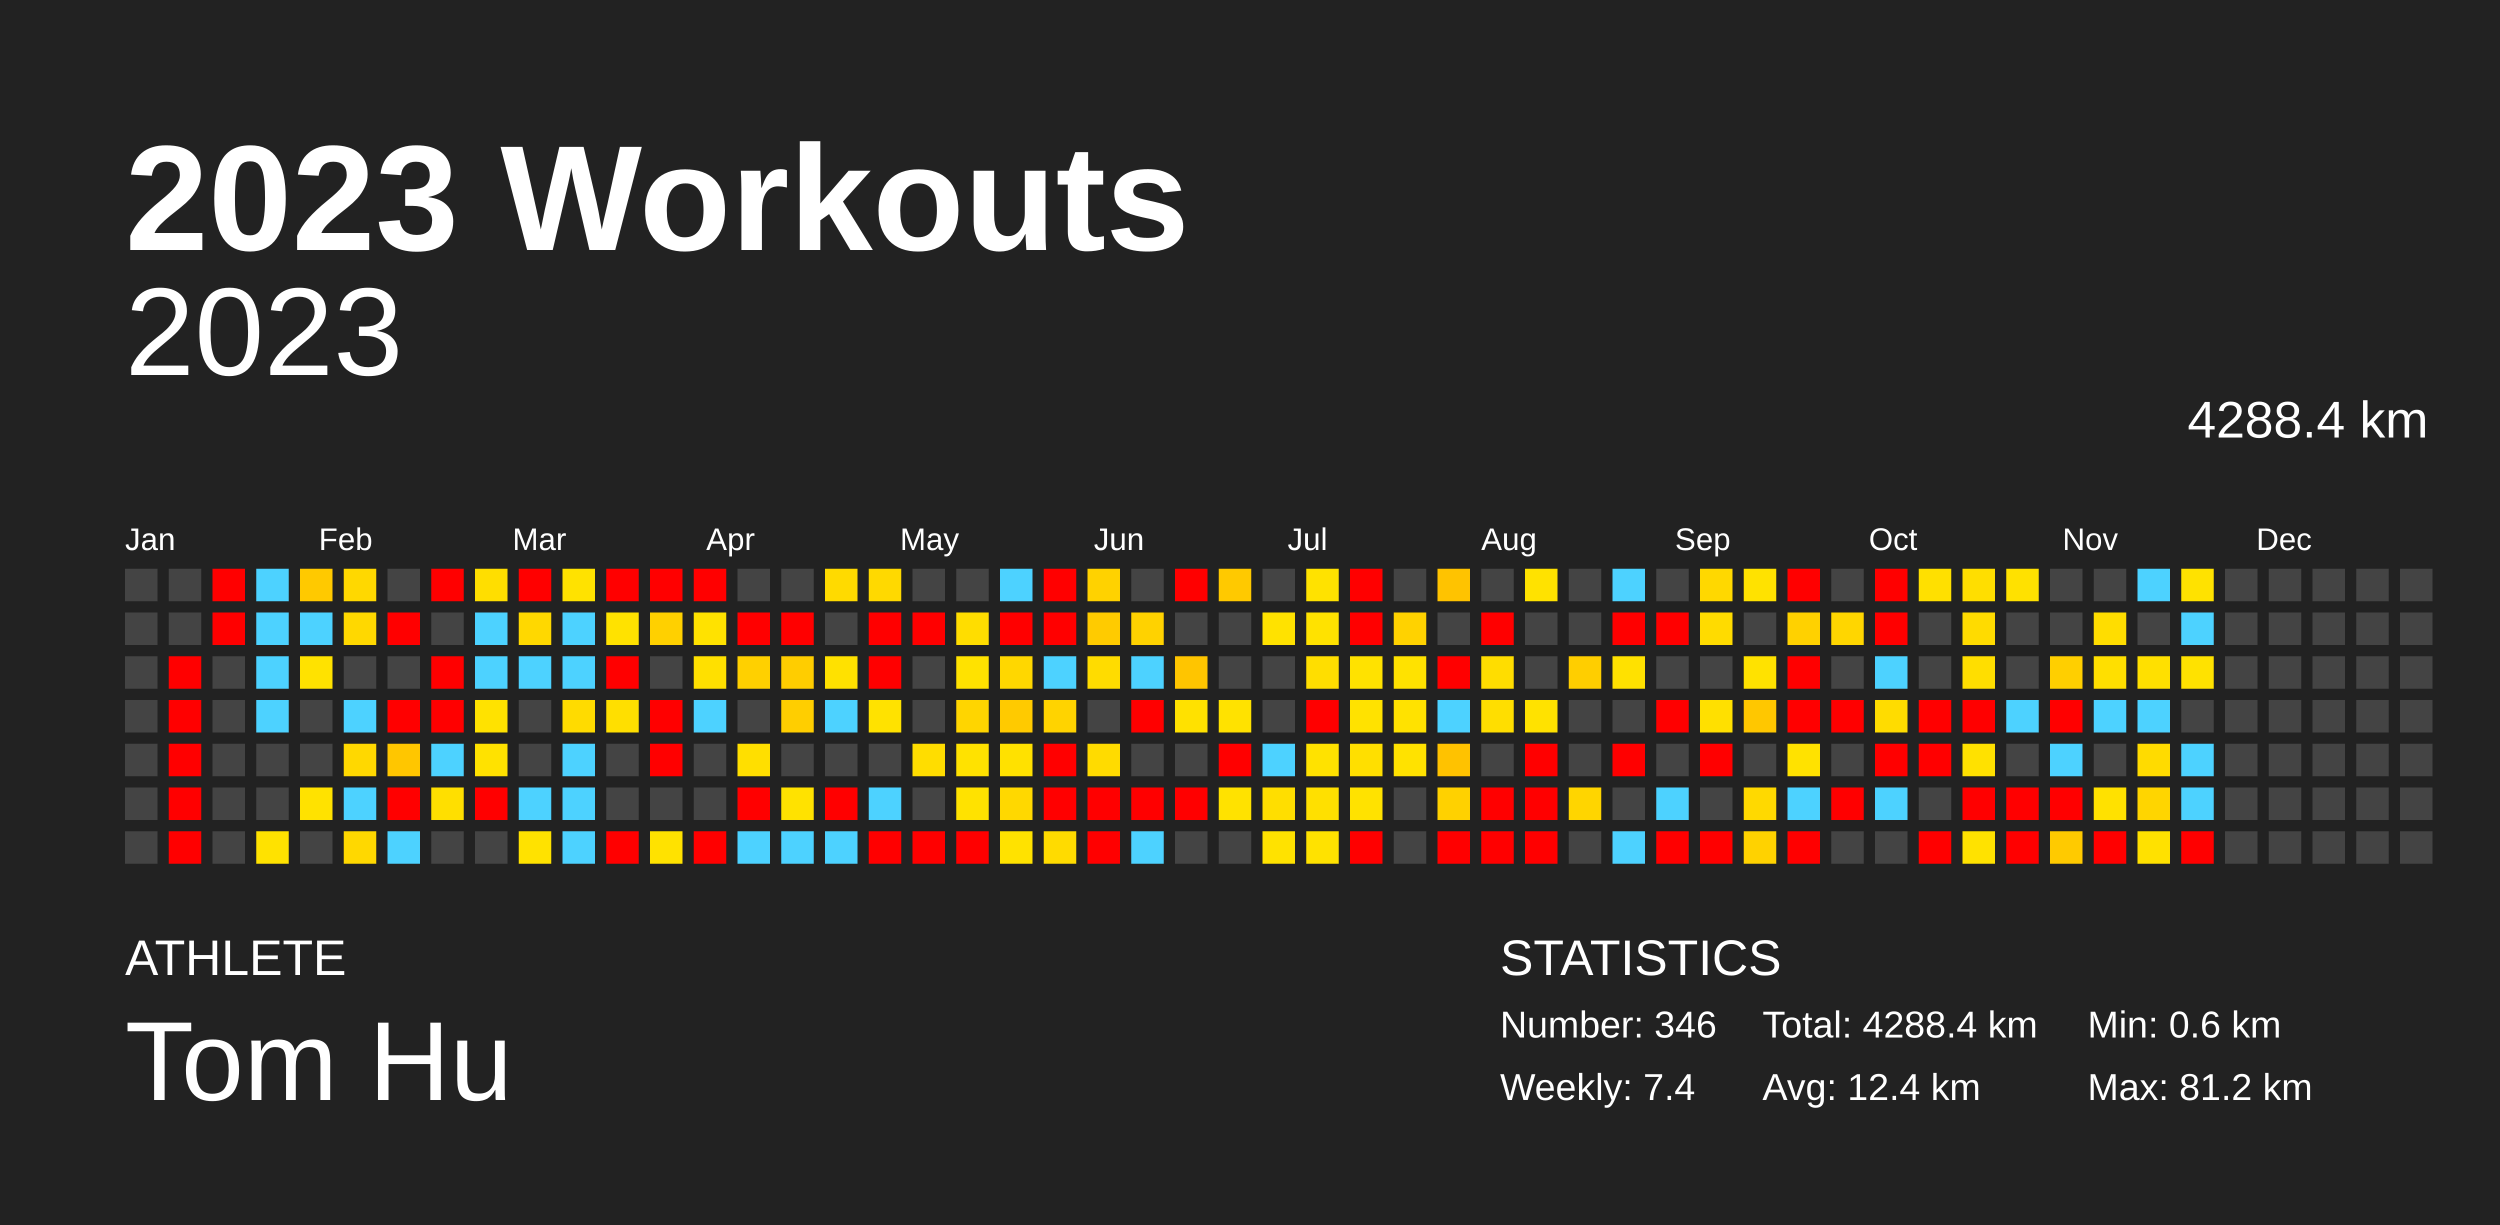
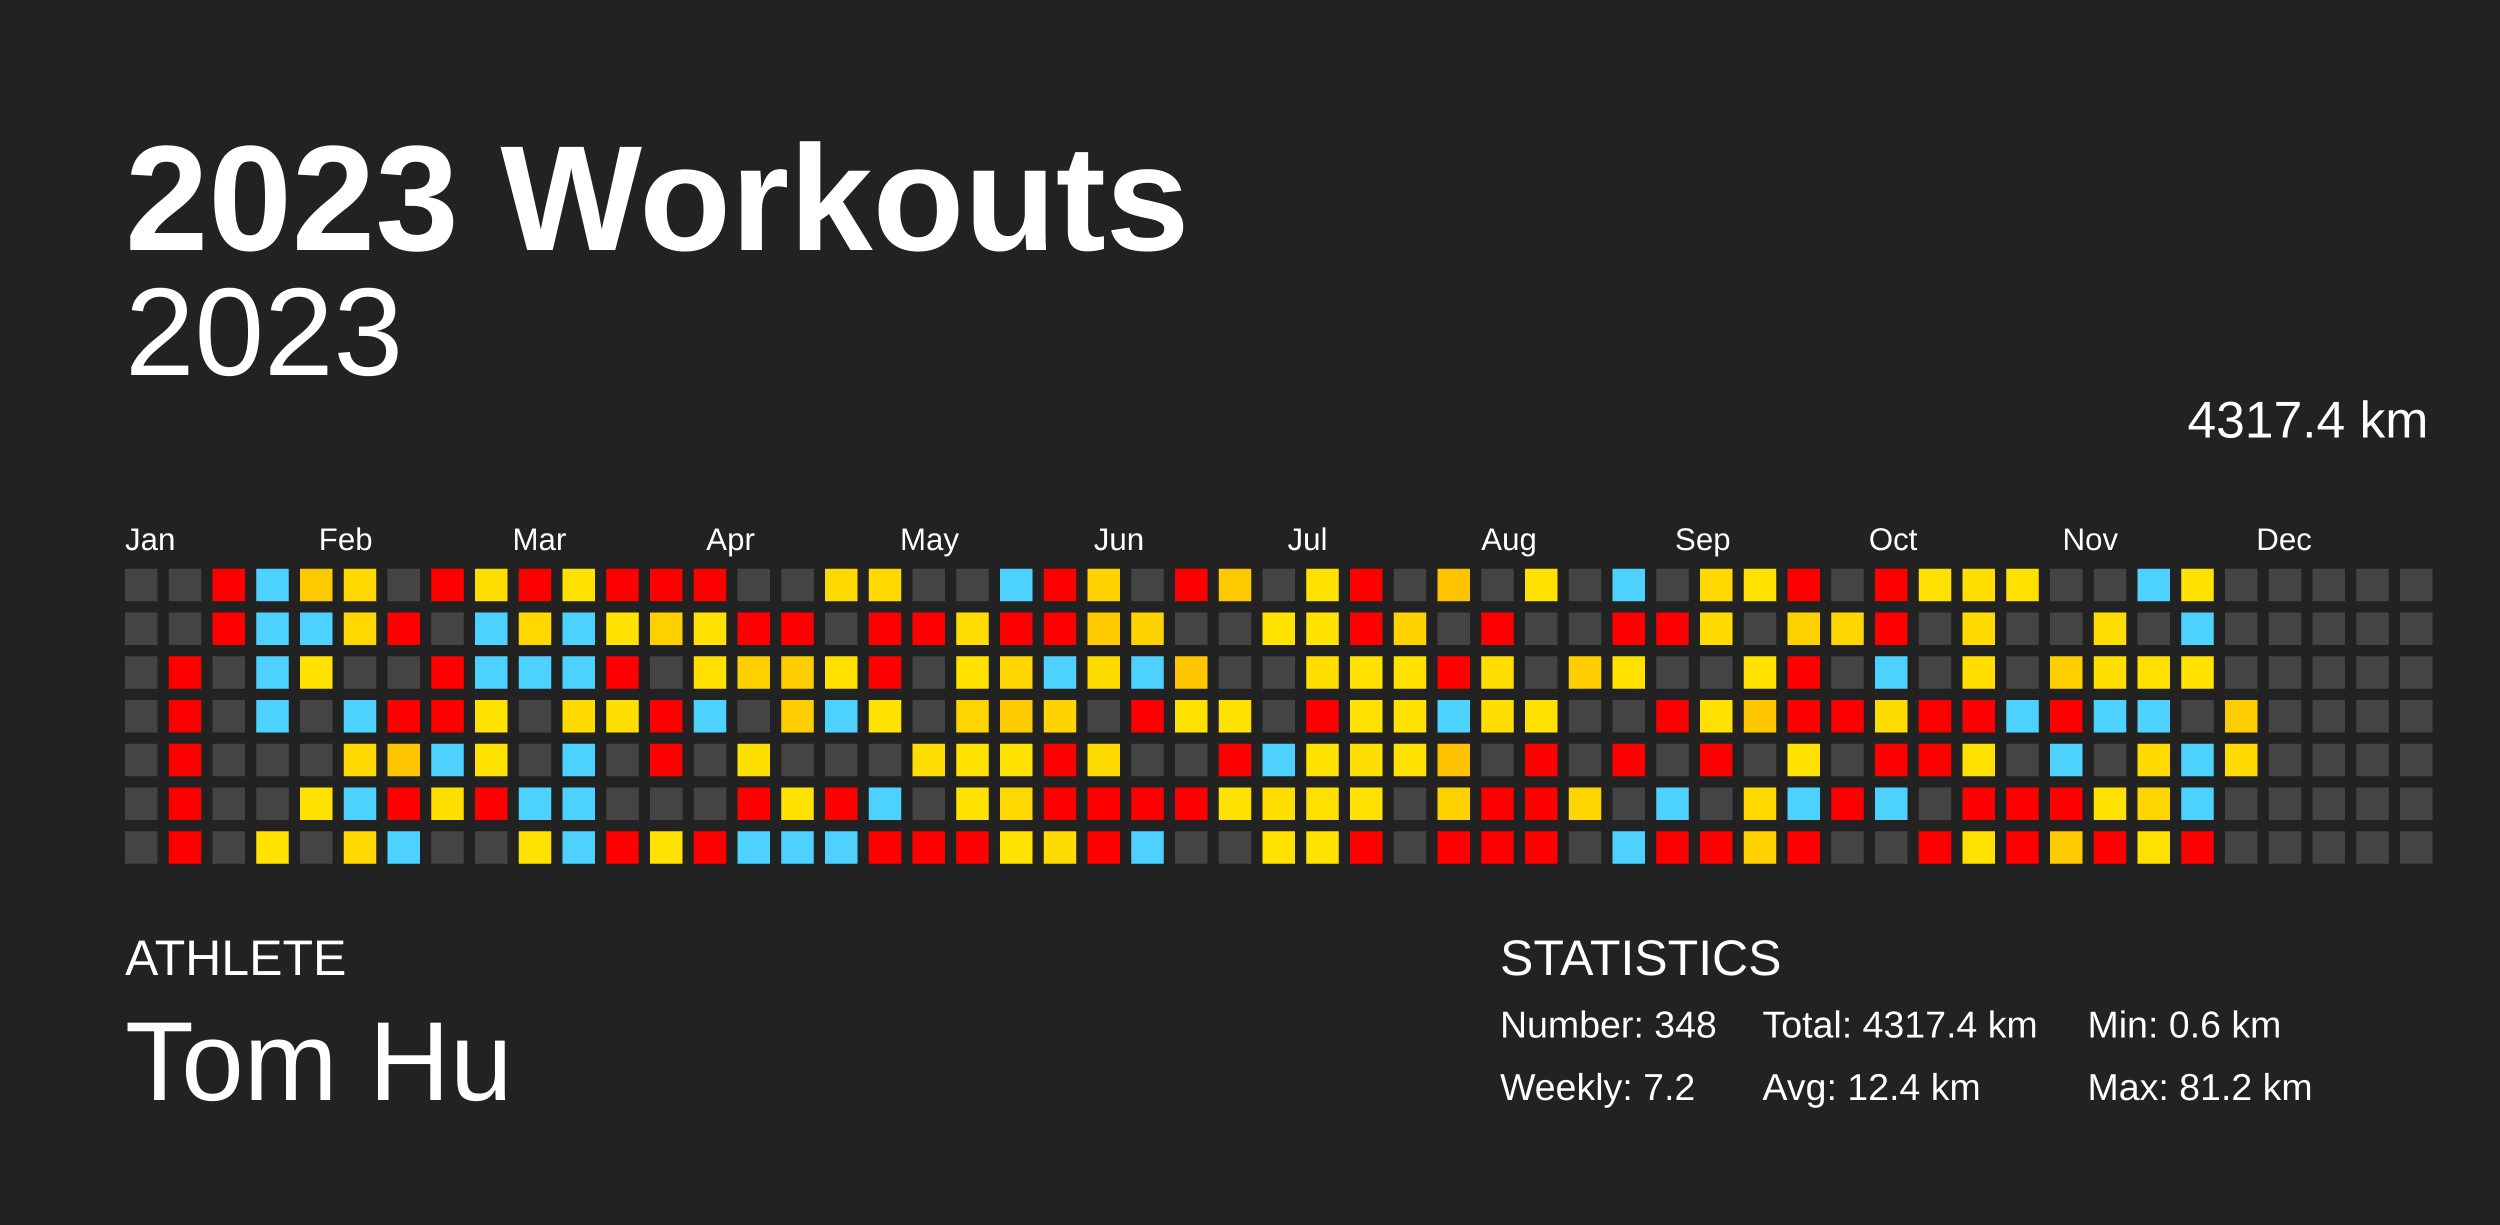
<svg xmlns="http://www.w3.org/2000/svg" baseProfile="full" height="98mm" version="1.1" viewBox="0,0,200,98" width="200mm">
  <defs />
  <rect fill="#222222" height="98" width="200" x="0" y="0" />
  <text fill="#FFFFFF" style="font-size:12px; font-family:Arial; font-weight:bold;" x="10" y="20">2023 Workouts</text>
  <text fill="#FFFFFF" style="font-size:4px; font-family:Arial" x="10" y="78">ATHLETE</text>
  <text fill="#FFFFFF" style="font-size:9px; font-family:Arial" x="10" y="88">Tom Hu</text>
  <text fill="#FFFFFF" style="font-size:4px; font-family:Arial" x="120" y="78">STATISTICS</text>
-   <text fill="#FFFFFF" style="font-size:3px; font-family:Arial" x="120" y="83">Number: 346</text>
-   <text fill="#FFFFFF" style="font-size:3px; font-family:Arial" x="120" y="88">Weekly: 7.4</text>
-   <text fill="#FFFFFF" style="font-size:3px; font-family:Arial" x="141" y="83">Total: 4288.4 km</text>
+   <text fill="#FFFFFF" style="font-size:3px; font-family:Arial" x="120" y="83">Number: 348</text>
+   <text fill="#FFFFFF" style="font-size:3px; font-family:Arial" x="120" y="88">Weekly: 7.2</text>
+   <text fill="#FFFFFF" style="font-size:3px; font-family:Arial" x="141" y="83">Total: 4317.4 km</text>
  <text fill="#FFFFFF" style="font-size:3px; font-family:Arial" x="141" y="88">Avg: 12.4 km</text>
  <text fill="#FFFFFF" style="font-size:3px; font-family:Arial" x="167" y="83">Min: 0.6 km</text>
  <text fill="#FFFFFF" style="font-size:3px; font-family:Arial" x="167" y="88">Max: 81.2 km</text>
  <text alignment-baseline="hanging" fill="#FFFFFF" style="font-size:10.0px; font-family:Arial;" x="10" y="30">2023</text>
-   <text alignment-baseline="hanging" fill="#FFFFFF" style="font-size:4.125px; font-family:Arial;" x="175" y="35">4288.4 km</text>
+   <text alignment-baseline="hanging" fill="#FFFFFF" style="font-size:4.125px; font-family:Arial;" x="175" y="35">4317.4 km</text>
  <text fill="#FFFFFF" style="font-size:2.5px; font-family:Arial" x="10.0" y="44">Jan</text>
  <text fill="#FFFFFF" style="font-size:2.5px; font-family:Arial" x="25.5" y="44">Feb</text>
  <text fill="#FFFFFF" style="font-size:2.5px; font-family:Arial" x="41.0" y="44">Mar</text>
  <text fill="#FFFFFF" style="font-size:2.5px; font-family:Arial" x="56.5" y="44">Apr</text>
  <text fill="#FFFFFF" style="font-size:2.5px; font-family:Arial" x="72.0" y="44">May</text>
  <text fill="#FFFFFF" style="font-size:2.5px; font-family:Arial" x="87.5" y="44">Jun</text>
  <text fill="#FFFFFF" style="font-size:2.5px; font-family:Arial" x="103.0" y="44">Jul</text>
  <text fill="#FFFFFF" style="font-size:2.5px; font-family:Arial" x="118.5" y="44">Aug</text>
  <text fill="#FFFFFF" style="font-size:2.5px; font-family:Arial" x="134.0" y="44">Sep</text>
  <text fill="#FFFFFF" style="font-size:2.5px; font-family:Arial" x="149.5" y="44">Oct</text>
  <text fill="#FFFFFF" style="font-size:2.5px; font-family:Arial" x="165.0" y="44">Nov</text>
  <text fill="#FFFFFF" style="font-size:2.5px; font-family:Arial" x="180.5" y="44">Dec</text>
  <rect fill="#444444" height="2.6" width="2.6" x="10.0" y="45.5" />
  <rect fill="#444444" height="2.6" width="2.6" x="10.0" y="49.0" />
  <rect fill="#444444" height="2.6" width="2.6" x="10.0" y="52.5" />
  <rect fill="#444444" height="2.6" width="2.6" x="10.0" y="56.0" />
  <rect fill="#444444" height="2.6" width="2.6" x="10.0" y="59.5" />
  <rect fill="#444444" height="2.6" width="2.6" x="10.0" y="63.0" />
  <rect fill="#444444" height="2.6" width="2.6" x="10.0" y="66.5" />
  <rect fill="#444444" height="2.6" width="2.6" x="13.5" y="45.5" />
  <rect fill="#444444" height="2.6" width="2.6" x="13.5" y="49.0" />
  <rect fill="red" height="2.6" width="2.6" x="13.5" y="52.5" />
  <rect fill="red" height="2.6" width="2.6" x="13.5" y="56.0" />
  <rect fill="red" height="2.6" width="2.6" x="13.5" y="59.5" />
  <rect fill="red" height="2.6" width="2.6" x="13.5" y="63.0" />
  <rect fill="red" height="2.6" width="2.6" x="13.5" y="66.5" />
  <rect fill="red" height="2.6" width="2.6" x="17.0" y="45.5" />
  <rect fill="red" height="2.6" width="2.6" x="17.0" y="49.0" />
  <rect fill="#444444" height="2.6" width="2.6" x="17.0" y="52.5" />
  <rect fill="#444444" height="2.6" width="2.6" x="17.0" y="56.0" />
  <rect fill="#444444" height="2.6" width="2.6" x="17.0" y="59.5" />
  <rect fill="#444444" height="2.6" width="2.6" x="17.0" y="63.0" />
  <rect fill="#444444" height="2.6" width="2.6" x="17.0" y="66.5" />
  <rect fill="#4dd2ff" height="2.6" width="2.6" x="20.5" y="45.5" />
  <rect fill="#4dd2ff" height="2.6" width="2.6" x="20.5" y="49.0" />
  <rect fill="#4dd2ff" height="2.6" width="2.6" x="20.5" y="52.5" />
  <rect fill="#4dd2ff" height="2.6" width="2.6" x="20.5" y="56.0" />
  <rect fill="#444444" height="2.6" width="2.6" x="20.5" y="59.5" />
  <rect fill="#444444" height="2.6" width="2.6" x="20.5" y="63.0" />
  <rect fill="#ffe200" height="2.6" width="2.6" x="20.5" y="66.5" />
  <rect fill="#ffc900" height="2.6" width="2.6" x="24.0" y="45.5" />
  <rect fill="#4dd2ff" height="2.6" width="2.6" x="24.0" y="49.0" />
  <rect fill="#ffe200" height="2.6" width="2.6" x="24.0" y="52.5" />
  <rect fill="#444444" height="2.6" width="2.6" x="24.0" y="56.0" />
  <rect fill="#444444" height="2.6" width="2.6" x="24.0" y="59.5" />
  <rect fill="#ffe200" height="2.6" width="2.6" x="24.0" y="63.0" />
  <rect fill="#444444" height="2.6" width="2.6" x="24.0" y="66.5" />
  <rect fill="#ffd800" height="2.6" width="2.6" x="27.5" y="45.5" />
  <rect fill="#ffd800" height="2.6" width="2.6" x="27.5" y="49.0" />
  <rect fill="#444444" height="2.6" width="2.6" x="27.5" y="52.5" />
  <rect fill="#4dd2ff" height="2.6" width="2.6" x="27.5" y="56.0" />
  <rect fill="#ffd800" height="2.6" width="2.6" x="27.5" y="59.5" />
  <rect fill="#4dd2ff" height="2.6" width="2.6" x="27.5" y="63.0" />
  <rect fill="#ffd800" height="2.6" width="2.6" x="27.5" y="66.5" />
  <rect fill="#444444" height="2.6" width="2.6" x="31.0" y="45.5" />
  <rect fill="red" height="2.6" width="2.6" x="31.0" y="49.0" />
  <rect fill="#444444" height="2.6" width="2.6" x="31.0" y="52.5" />
  <rect fill="red" height="2.6" width="2.6" x="31.0" y="56.0" />
  <rect fill="#ffc600" height="2.6" width="2.6" x="31.0" y="59.5" />
  <rect fill="red" height="2.6" width="2.6" x="31.0" y="63.0" />
  <rect fill="#4dd2ff" height="2.6" width="2.6" x="31.0" y="66.5" />
  <rect fill="red" height="2.6" width="2.6" x="34.5" y="45.5" />
  <rect fill="#444444" height="2.6" width="2.6" x="34.5" y="49.0" />
  <rect fill="red" height="2.6" width="2.6" x="34.5" y="52.5" />
  <rect fill="red" height="2.6" width="2.6" x="34.5" y="56.0" />
  <rect fill="#4dd2ff" height="2.6" width="2.6" x="34.5" y="59.5" />
  <rect fill="#ffdf00" height="2.6" width="2.6" x="34.5" y="63.0" />
  <rect fill="#444444" height="2.6" width="2.6" x="34.5" y="66.5" />
  <rect fill="#ffde00" height="2.6" width="2.6" x="38.0" y="45.5" />
  <rect fill="#4dd2ff" height="2.6" width="2.6" x="38.0" y="49.0" />
  <rect fill="#4dd2ff" height="2.6" width="2.6" x="38.0" y="52.5" />
  <rect fill="#ffe200" height="2.6" width="2.6" x="38.0" y="56.0" />
  <rect fill="#ffe200" height="2.6" width="2.6" x="38.0" y="59.5" />
  <rect fill="red" height="2.6" width="2.6" x="38.0" y="63.0" />
  <rect fill="#444444" height="2.6" width="2.6" x="38.0" y="66.5" />
  <rect fill="red" height="2.6" width="2.6" x="41.5" y="45.5" />
  <rect fill="#ffd800" height="2.6" width="2.6" x="41.5" y="49.0" />
  <rect fill="#4dd2ff" height="2.6" width="2.6" x="41.5" y="52.5" />
  <rect fill="#444444" height="2.6" width="2.6" x="41.5" y="56.0" />
  <rect fill="#444444" height="2.6" width="2.6" x="41.5" y="59.5" />
  <rect fill="#4dd2ff" height="2.6" width="2.6" x="41.5" y="63.0" />
  <rect fill="#ffe200" height="2.6" width="2.6" x="41.5" y="66.5" />
  <rect fill="#ffe200" height="2.6" width="2.6" x="45.0" y="45.5" />
  <rect fill="#4dd2ff" height="2.6" width="2.6" x="45.0" y="49.0" />
  <rect fill="#4dd2ff" height="2.6" width="2.6" x="45.0" y="52.5" />
  <rect fill="#ffdb00" height="2.6" width="2.6" x="45.0" y="56.0" />
  <rect fill="#4dd2ff" height="2.6" width="2.6" x="45.0" y="59.5" />
  <rect fill="#4dd2ff" height="2.6" width="2.6" x="45.0" y="63.0" />
  <rect fill="#4dd2ff" height="2.6" width="2.6" x="45.0" y="66.5" />
  <rect fill="red" height="2.6" width="2.6" x="48.5" y="45.5" />
  <rect fill="#ffe200" height="2.6" width="2.6" x="48.5" y="49.0" />
  <rect fill="red" height="2.6" width="2.6" x="48.5" y="52.5" />
  <rect fill="#ffdf00" height="2.6" width="2.6" x="48.5" y="56.0" />
  <rect fill="#444444" height="2.6" width="2.6" x="48.5" y="59.5" />
  <rect fill="#444444" height="2.6" width="2.6" x="48.5" y="63.0" />
  <rect fill="red" height="2.6" width="2.6" x="48.5" y="66.5" />
  <rect fill="red" height="2.6" width="2.6" x="52.0" y="45.5" />
  <rect fill="#ffd000" height="2.6" width="2.6" x="52.0" y="49.0" />
  <rect fill="#444444" height="2.6" width="2.6" x="52.0" y="52.5" />
  <rect fill="red" height="2.6" width="2.6" x="52.0" y="56.0" />
  <rect fill="red" height="2.6" width="2.6" x="52.0" y="59.5" />
  <rect fill="#444444" height="2.6" width="2.6" x="52.0" y="63.0" />
  <rect fill="#ffe200" height="2.6" width="2.6" x="52.0" y="66.5" />
  <rect fill="red" height="2.6" width="2.6" x="55.5" y="45.5" />
  <rect fill="#ffe200" height="2.6" width="2.6" x="55.5" y="49.0" />
  <rect fill="#ffe000" height="2.6" width="2.6" x="55.5" y="52.5" />
  <rect fill="#4dd2ff" height="2.6" width="2.6" x="55.5" y="56.0" />
  <rect fill="#444444" height="2.6" width="2.6" x="55.5" y="59.5" />
  <rect fill="#444444" height="2.6" width="2.6" x="55.5" y="63.0" />
  <rect fill="red" height="2.6" width="2.6" x="55.5" y="66.5" />
  <rect fill="#444444" height="2.6" width="2.6" x="59.0" y="45.5" />
  <rect fill="red" height="2.6" width="2.6" x="59.0" y="49.0" />
  <rect fill="#ffd000" height="2.6" width="2.6" x="59.0" y="52.5" />
  <rect fill="#444444" height="2.6" width="2.6" x="59.0" y="56.0" />
  <rect fill="#ffdf00" height="2.6" width="2.6" x="59.0" y="59.5" />
  <rect fill="red" height="2.6" width="2.6" x="59.0" y="63.0" />
  <rect fill="#4dd2ff" height="2.6" width="2.6" x="59.0" y="66.5" />
  <rect fill="#444444" height="2.6" width="2.6" x="62.5" y="45.5" />
  <rect fill="red" height="2.6" width="2.6" x="62.5" y="49.0" />
  <rect fill="#ffcd00" height="2.6" width="2.6" x="62.5" y="52.5" />
  <rect fill="#ffce00" height="2.6" width="2.6" x="62.5" y="56.0" />
  <rect fill="#444444" height="2.6" width="2.6" x="62.5" y="59.5" />
  <rect fill="#ffe200" height="2.6" width="2.6" x="62.5" y="63.0" />
  <rect fill="#4dd2ff" height="2.6" width="2.6" x="62.5" y="66.5" />
  <rect fill="#ffda00" height="2.6" width="2.6" x="66.0" y="45.5" />
  <rect fill="#444444" height="2.6" width="2.6" x="66.0" y="49.0" />
  <rect fill="#ffe100" height="2.6" width="2.6" x="66.0" y="52.5" />
  <rect fill="#4dd2ff" height="2.6" width="2.6" x="66.0" y="56.0" />
  <rect fill="#444444" height="2.6" width="2.6" x="66.0" y="59.5" />
  <rect fill="red" height="2.6" width="2.6" x="66.0" y="63.0" />
  <rect fill="#4dd2ff" height="2.6" width="2.6" x="66.0" y="66.5" />
  <rect fill="#ffd900" height="2.6" width="2.6" x="69.5" y="45.5" />
  <rect fill="red" height="2.6" width="2.6" x="69.5" y="49.0" />
  <rect fill="red" height="2.6" width="2.6" x="69.5" y="52.5" />
  <rect fill="#ffe200" height="2.6" width="2.6" x="69.5" y="56.0" />
  <rect fill="#444444" height="2.6" width="2.6" x="69.5" y="59.5" />
  <rect fill="#4dd2ff" height="2.6" width="2.6" x="69.5" y="63.0" />
  <rect fill="red" height="2.6" width="2.6" x="69.5" y="66.5" />
  <rect fill="#444444" height="2.6" width="2.6" x="73.0" y="45.5" />
  <rect fill="red" height="2.6" width="2.6" x="73.0" y="49.0" />
  <rect fill="#444444" height="2.6" width="2.6" x="73.0" y="52.5" />
  <rect fill="#444444" height="2.6" width="2.6" x="73.0" y="56.0" />
  <rect fill="#ffdd00" height="2.6" width="2.6" x="73.0" y="59.5" />
  <rect fill="#444444" height="2.6" width="2.6" x="73.0" y="63.0" />
  <rect fill="red" height="2.6" width="2.6" x="73.0" y="66.5" />
  <rect fill="#444444" height="2.6" width="2.6" x="76.5" y="45.5" />
  <rect fill="#ffdd00" height="2.6" width="2.6" x="76.5" y="49.0" />
  <rect fill="#ffe200" height="2.6" width="2.6" x="76.5" y="52.5" />
  <rect fill="#ffd500" height="2.6" width="2.6" x="76.5" y="56.0" />
  <rect fill="#ffe200" height="2.6" width="2.6" x="76.5" y="59.5" />
  <rect fill="#ffe200" height="2.6" width="2.6" x="76.5" y="63.0" />
  <rect fill="red" height="2.6" width="2.6" x="76.5" y="66.5" />
  <rect fill="#4dd2ff" height="2.6" width="2.6" x="80.0" y="45.5" />
  <rect fill="red" height="2.6" width="2.6" x="80.0" y="49.0" />
  <rect fill="#ffd700" height="2.6" width="2.6" x="80.0" y="52.5" />
  <rect fill="#ffca00" height="2.6" width="2.6" x="80.0" y="56.0" />
  <rect fill="#ffe100" height="2.6" width="2.6" x="80.0" y="59.5" />
  <rect fill="#ffd800" height="2.6" width="2.6" x="80.0" y="63.0" />
  <rect fill="#ffe200" height="2.6" width="2.6" x="80.0" y="66.5" />
  <rect fill="red" height="2.6" width="2.6" x="83.5" y="45.5" />
  <rect fill="red" height="2.6" width="2.6" x="83.5" y="49.0" />
  <rect fill="#4dd2ff" height="2.6" width="2.6" x="83.5" y="52.5" />
  <rect fill="#ffd300" height="2.6" width="2.6" x="83.5" y="56.0" />
  <rect fill="red" height="2.6" width="2.6" x="83.5" y="59.5" />
  <rect fill="red" height="2.6" width="2.6" x="83.5" y="63.0" />
  <rect fill="#ffdb00" height="2.6" width="2.6" x="83.5" y="66.5" />
  <rect fill="#ffd200" height="2.6" width="2.6" x="87.0" y="45.5" />
  <rect fill="#ffcb00" height="2.6" width="2.6" x="87.0" y="49.0" />
  <rect fill="#ffdc00" height="2.6" width="2.6" x="87.0" y="52.5" />
  <rect fill="#444444" height="2.6" width="2.6" x="87.0" y="56.0" />
  <rect fill="#ffdb00" height="2.6" width="2.6" x="87.0" y="59.5" />
  <rect fill="red" height="2.6" width="2.6" x="87.0" y="63.0" />
  <rect fill="red" height="2.6" width="2.6" x="87.0" y="66.5" />
  <rect fill="#444444" height="2.6" width="2.6" x="90.5" y="45.5" />
  <rect fill="#ffd200" height="2.6" width="2.6" x="90.5" y="49.0" />
  <rect fill="#4dd2ff" height="2.6" width="2.6" x="90.5" y="52.5" />
  <rect fill="red" height="2.6" width="2.6" x="90.5" y="56.0" />
  <rect fill="#444444" height="2.6" width="2.6" x="90.5" y="59.5" />
  <rect fill="red" height="2.6" width="2.6" x="90.5" y="63.0" />
  <rect fill="#4dd2ff" height="2.6" width="2.6" x="90.5" y="66.5" />
  <rect fill="red" height="2.6" width="2.6" x="94.0" y="45.5" />
  <rect fill="#444444" height="2.6" width="2.6" x="94.0" y="49.0" />
  <rect fill="#ffc500" height="2.6" width="2.6" x="94.0" y="52.5" />
  <rect fill="#ffe100" height="2.6" width="2.6" x="94.0" y="56.0" />
  <rect fill="#444444" height="2.6" width="2.6" x="94.0" y="59.5" />
  <rect fill="red" height="2.6" width="2.6" x="94.0" y="63.0" />
  <rect fill="#444444" height="2.6" width="2.6" x="94.0" y="66.5" />
  <rect fill="#ffc900" height="2.6" width="2.6" x="97.5" y="45.5" />
  <rect fill="#444444" height="2.6" width="2.6" x="97.5" y="49.0" />
  <rect fill="#444444" height="2.6" width="2.6" x="97.5" y="52.5" />
  <rect fill="#ffe200" height="2.6" width="2.6" x="97.5" y="56.0" />
  <rect fill="red" height="2.6" width="2.6" x="97.5" y="59.5" />
  <rect fill="#ffe200" height="2.6" width="2.6" x="97.5" y="63.0" />
  <rect fill="#444444" height="2.6" width="2.6" x="97.5" y="66.5" />
  <rect fill="#444444" height="2.6" width="2.6" x="101.0" y="45.5" />
  <rect fill="#ffe200" height="2.6" width="2.6" x="101.0" y="49.0" />
  <rect fill="#444444" height="2.6" width="2.6" x="101.0" y="52.5" />
  <rect fill="#444444" height="2.6" width="2.6" x="101.0" y="56.0" />
  <rect fill="#4dd2ff" height="2.6" width="2.6" x="101.0" y="59.5" />
  <rect fill="#ffde00" height="2.6" width="2.6" x="101.0" y="63.0" />
  <rect fill="#ffe200" height="2.6" width="2.6" x="101.0" y="66.5" />
  <rect fill="#ffe200" height="2.6" width="2.6" x="104.5" y="45.5" />
  <rect fill="#ffe200" height="2.6" width="2.6" x="104.5" y="49.0" />
  <rect fill="#ffde00" height="2.6" width="2.6" x="104.5" y="52.5" />
  <rect fill="red" height="2.6" width="2.6" x="104.5" y="56.0" />
  <rect fill="#ffe200" height="2.6" width="2.6" x="104.5" y="59.5" />
  <rect fill="#ffe000" height="2.6" width="2.6" x="104.5" y="63.0" />
  <rect fill="#ffe200" height="2.6" width="2.6" x="104.5" y="66.5" />
  <rect fill="red" height="2.6" width="2.6" x="108.0" y="45.5" />
  <rect fill="red" height="2.6" width="2.6" x="108.0" y="49.0" />
  <rect fill="#ffe200" height="2.6" width="2.6" x="108.0" y="52.5" />
  <rect fill="#ffe200" height="2.6" width="2.6" x="108.0" y="56.0" />
  <rect fill="#ffdf00" height="2.6" width="2.6" x="108.0" y="59.5" />
  <rect fill="#ffe200" height="2.6" width="2.6" x="108.0" y="63.0" />
  <rect fill="red" height="2.6" width="2.6" x="108.0" y="66.5" />
  <rect fill="#444444" height="2.6" width="2.6" x="111.5" y="45.5" />
  <rect fill="#ffd200" height="2.6" width="2.6" x="111.5" y="49.0" />
  <rect fill="#ffe200" height="2.6" width="2.6" x="111.5" y="52.5" />
  <rect fill="#ffe200" height="2.6" width="2.6" x="111.5" y="56.0" />
  <rect fill="#ffe200" height="2.6" width="2.6" x="111.5" y="59.5" />
  <rect fill="#444444" height="2.6" width="2.6" x="111.5" y="63.0" />
  <rect fill="#444444" height="2.6" width="2.6" x="111.5" y="66.5" />
  <rect fill="#ffc300" height="2.6" width="2.6" x="115.0" y="45.5" />
  <rect fill="#444444" height="2.6" width="2.6" x="115.0" y="49.0" />
  <rect fill="red" height="2.6" width="2.6" x="115.0" y="52.5" />
  <rect fill="#4dd2ff" height="2.6" width="2.6" x="115.0" y="56.0" />
  <rect fill="#ffc200" height="2.6" width="2.6" x="115.0" y="59.5" />
  <rect fill="#ffd100" height="2.6" width="2.6" x="115.0" y="63.0" />
  <rect fill="red" height="2.6" width="2.6" x="115.0" y="66.5" />
  <rect fill="#444444" height="2.6" width="2.6" x="118.5" y="45.5" />
  <rect fill="red" height="2.6" width="2.6" x="118.5" y="49.0" />
  <rect fill="#ffdd00" height="2.6" width="2.6" x="118.5" y="52.5" />
  <rect fill="#ffde00" height="2.6" width="2.6" x="118.5" y="56.0" />
  <rect fill="#444444" height="2.6" width="2.6" x="118.5" y="59.5" />
  <rect fill="red" height="2.6" width="2.6" x="118.5" y="63.0" />
  <rect fill="red" height="2.6" width="2.6" x="118.5" y="66.5" />
  <rect fill="#ffe200" height="2.6" width="2.6" x="122.0" y="45.5" />
  <rect fill="#444444" height="2.6" width="2.6" x="122.0" y="49.0" />
  <rect fill="#444444" height="2.6" width="2.6" x="122.0" y="52.5" />
  <rect fill="#ffe200" height="2.6" width="2.6" x="122.0" y="56.0" />
  <rect fill="red" height="2.6" width="2.6" x="122.0" y="59.5" />
  <rect fill="red" height="2.6" width="2.6" x="122.0" y="63.0" />
  <rect fill="red" height="2.6" width="2.6" x="122.0" y="66.5" />
  <rect fill="#444444" height="2.6" width="2.6" x="125.5" y="45.5" />
  <rect fill="#444444" height="2.6" width="2.6" x="125.5" y="49.0" />
  <rect fill="#ffce00" height="2.6" width="2.6" x="125.5" y="52.5" />
  <rect fill="#444444" height="2.6" width="2.6" x="125.5" y="56.0" />
  <rect fill="#444444" height="2.6" width="2.6" x="125.5" y="59.5" />
  <rect fill="#ffd500" height="2.6" width="2.6" x="125.5" y="63.0" />
  <rect fill="#444444" height="2.6" width="2.6" x="125.5" y="66.5" />
  <rect fill="#4dd2ff" height="2.6" width="2.6" x="129.0" y="45.5" />
  <rect fill="red" height="2.6" width="2.6" x="129.0" y="49.0" />
  <rect fill="#ffe100" height="2.6" width="2.6" x="129.0" y="52.5" />
  <rect fill="#444444" height="2.6" width="2.6" x="129.0" y="56.0" />
  <rect fill="red" height="2.6" width="2.6" x="129.0" y="59.5" />
  <rect fill="#444444" height="2.6" width="2.6" x="129.0" y="63.0" />
  <rect fill="#4dd2ff" height="2.6" width="2.6" x="129.0" y="66.5" />
  <rect fill="#444444" height="2.6" width="2.6" x="132.5" y="45.5" />
  <rect fill="red" height="2.6" width="2.6" x="132.5" y="49.0" />
  <rect fill="#444444" height="2.6" width="2.6" x="132.5" y="52.5" />
  <rect fill="red" height="2.6" width="2.6" x="132.5" y="56.0" />
  <rect fill="#444444" height="2.6" width="2.6" x="132.5" y="59.5" />
  <rect fill="#4dd2ff" height="2.6" width="2.6" x="132.5" y="63.0" />
  <rect fill="red" height="2.6" width="2.6" x="132.5" y="66.5" />
  <rect fill="#ffd800" height="2.6" width="2.6" x="136.0" y="45.5" />
  <rect fill="#ffdb00" height="2.6" width="2.6" x="136.0" y="49.0" />
  <rect fill="#444444" height="2.6" width="2.6" x="136.0" y="52.5" />
  <rect fill="#ffe000" height="2.6" width="2.6" x="136.0" y="56.0" />
  <rect fill="red" height="2.6" width="2.6" x="136.0" y="59.5" />
  <rect fill="#444444" height="2.6" width="2.6" x="136.0" y="63.0" />
  <rect fill="red" height="2.6" width="2.6" x="136.0" y="66.5" />
  <rect fill="#ffe200" height="2.6" width="2.6" x="139.5" y="45.5" />
  <rect fill="#444444" height="2.6" width="2.6" x="139.5" y="49.0" />
  <rect fill="#ffe200" height="2.6" width="2.6" x="139.5" y="52.5" />
  <rect fill="#ffc700" height="2.6" width="2.6" x="139.5" y="56.0" />
  <rect fill="#444444" height="2.6" width="2.6" x="139.5" y="59.5" />
  <rect fill="#ffd900" height="2.6" width="2.6" x="139.5" y="63.0" />
  <rect fill="#ffd200" height="2.6" width="2.6" x="139.5" y="66.5" />
  <rect fill="red" height="2.6" width="2.6" x="143.0" y="45.5" />
  <rect fill="#ffd100" height="2.6" width="2.6" x="143.0" y="49.0" />
  <rect fill="red" height="2.6" width="2.6" x="143.0" y="52.5" />
  <rect fill="red" height="2.6" width="2.6" x="143.0" y="56.0" />
  <rect fill="#ffe200" height="2.6" width="2.6" x="143.0" y="59.5" />
  <rect fill="#4dd2ff" height="2.6" width="2.6" x="143.0" y="63.0" />
  <rect fill="red" height="2.6" width="2.6" x="143.0" y="66.5" />
  <rect fill="#444444" height="2.6" width="2.6" x="146.5" y="45.5" />
  <rect fill="#ffd600" height="2.6" width="2.6" x="146.5" y="49.0" />
  <rect fill="#444444" height="2.6" width="2.6" x="146.5" y="52.5" />
  <rect fill="red" height="2.6" width="2.6" x="146.5" y="56.0" />
  <rect fill="#444444" height="2.6" width="2.6" x="146.5" y="59.5" />
  <rect fill="red" height="2.6" width="2.6" x="146.5" y="63.0" />
  <rect fill="#444444" height="2.6" width="2.6" x="146.5" y="66.5" />
  <rect fill="red" height="2.6" width="2.6" x="150.0" y="45.5" />
  <rect fill="red" height="2.6" width="2.6" x="150.0" y="49.0" />
  <rect fill="#4dd2ff" height="2.6" width="2.6" x="150.0" y="52.5" />
  <rect fill="#ffdc00" height="2.6" width="2.6" x="150.0" y="56.0" />
  <rect fill="red" height="2.6" width="2.6" x="150.0" y="59.5" />
  <rect fill="#4dd2ff" height="2.6" width="2.6" x="150.0" y="63.0" />
  <rect fill="#444444" height="2.6" width="2.6" x="150.0" y="66.5" />
  <rect fill="#ffe000" height="2.6" width="2.6" x="153.5" y="45.5" />
  <rect fill="#444444" height="2.6" width="2.6" x="153.5" y="49.0" />
  <rect fill="#444444" height="2.6" width="2.6" x="153.5" y="52.5" />
  <rect fill="red" height="2.6" width="2.6" x="153.5" y="56.0" />
  <rect fill="red" height="2.6" width="2.6" x="153.5" y="59.5" />
  <rect fill="#444444" height="2.6" width="2.6" x="153.5" y="63.0" />
  <rect fill="red" height="2.6" width="2.6" x="153.5" y="66.5" />
  <rect fill="#ffde00" height="2.6" width="2.6" x="157.0" y="45.5" />
  <rect fill="#ffdb00" height="2.6" width="2.6" x="157.0" y="49.0" />
  <rect fill="#ffde00" height="2.6" width="2.6" x="157.0" y="52.5" />
  <rect fill="red" height="2.6" width="2.6" x="157.0" y="56.0" />
  <rect fill="#ffe100" height="2.6" width="2.6" x="157.0" y="59.5" />
  <rect fill="red" height="2.6" width="2.6" x="157.0" y="63.0" />
  <rect fill="#ffe200" height="2.6" width="2.6" x="157.0" y="66.5" />
  <rect fill="#ffe100" height="2.6" width="2.6" x="160.5" y="45.5" />
  <rect fill="#444444" height="2.6" width="2.6" x="160.5" y="49.0" />
  <rect fill="#444444" height="2.6" width="2.6" x="160.5" y="52.5" />
  <rect fill="#4dd2ff" height="2.6" width="2.6" x="160.5" y="56.0" />
  <rect fill="#444444" height="2.6" width="2.6" x="160.5" y="59.5" />
  <rect fill="red" height="2.6" width="2.6" x="160.5" y="63.0" />
  <rect fill="red" height="2.6" width="2.6" x="160.5" y="66.5" />
  <rect fill="#444444" height="2.6" width="2.6" x="164.0" y="45.5" />
  <rect fill="#444444" height="2.6" width="2.6" x="164.0" y="49.0" />
  <rect fill="#ffcf00" height="2.6" width="2.6" x="164.0" y="52.5" />
  <rect fill="red" height="2.6" width="2.6" x="164.0" y="56.0" />
  <rect fill="#4dd2ff" height="2.6" width="2.6" x="164.0" y="59.5" />
  <rect fill="red" height="2.6" width="2.6" x="164.0" y="63.0" />
  <rect fill="#ffca00" height="2.6" width="2.6" x="164.0" y="66.5" />
  <rect fill="#444444" height="2.6" width="2.6" x="167.5" y="45.5" />
  <rect fill="#ffdd00" height="2.6" width="2.6" x="167.5" y="49.0" />
  <rect fill="#ffdf00" height="2.6" width="2.6" x="167.5" y="52.5" />
  <rect fill="#4dd2ff" height="2.6" width="2.6" x="167.5" y="56.0" />
  <rect fill="#444444" height="2.6" width="2.6" x="167.5" y="59.5" />
  <rect fill="#ffe100" height="2.6" width="2.6" x="167.5" y="63.0" />
  <rect fill="red" height="2.6" width="2.6" x="167.5" y="66.5" />
  <rect fill="#4dd2ff" height="2.6" width="2.6" x="171.0" y="45.5" />
  <rect fill="#444444" height="2.6" width="2.6" x="171.0" y="49.0" />
  <rect fill="#ffe000" height="2.6" width="2.6" x="171.0" y="52.5" />
  <rect fill="#4dd2ff" height="2.6" width="2.6" x="171.0" y="56.0" />
  <rect fill="#ffdb00" height="2.6" width="2.6" x="171.0" y="59.5" />
  <rect fill="#ffd500" height="2.6" width="2.6" x="171.0" y="63.0" />
  <rect fill="#ffe100" height="2.6" width="2.6" x="171.0" y="66.5" />
  <rect fill="#ffe200" height="2.6" width="2.6" x="174.5" y="45.5" />
  <rect fill="#4dd2ff" height="2.6" width="2.6" x="174.5" y="49.0" />
  <rect fill="#ffe200" height="2.6" width="2.6" x="174.5" y="52.5" />
  <rect fill="#444444" height="2.6" width="2.6" x="174.5" y="56.0" />
  <rect fill="#4dd2ff" height="2.6" width="2.6" x="174.5" y="59.5" />
  <rect fill="#4dd2ff" height="2.6" width="2.6" x="174.5" y="63.0" />
  <rect fill="red" height="2.6" width="2.6" x="174.5" y="66.5" />
  <rect fill="#444444" height="2.6" width="2.6" x="178.0" y="45.5" />
  <rect fill="#444444" height="2.6" width="2.6" x="178.0" y="49.0" />
  <rect fill="#444444" height="2.6" width="2.6" x="178.0" y="52.5" />
-   <rect fill="#444444" height="2.6" width="2.6" x="178.0" y="56.0" />
-   <rect fill="#444444" height="2.6" width="2.6" x="178.0" y="59.5" />
+   <rect fill="#ffcc00" height="2.6" width="2.6" x="178.0" y="56.0" />
+   <rect fill="#ffdb00" height="2.6" width="2.6" x="178.0" y="59.5" />
  <rect fill="#444444" height="2.6" width="2.6" x="178.0" y="63.0" />
  <rect fill="#444444" height="2.6" width="2.6" x="178.0" y="66.5" />
  <rect fill="#444444" height="2.6" width="2.6" x="181.5" y="45.5" />
  <rect fill="#444444" height="2.6" width="2.6" x="181.5" y="49.0" />
  <rect fill="#444444" height="2.6" width="2.6" x="181.5" y="52.5" />
  <rect fill="#444444" height="2.6" width="2.6" x="181.5" y="56.0" />
  <rect fill="#444444" height="2.6" width="2.6" x="181.5" y="59.5" />
  <rect fill="#444444" height="2.6" width="2.6" x="181.5" y="63.0" />
  <rect fill="#444444" height="2.6" width="2.6" x="181.5" y="66.5" />
  <rect fill="#444444" height="2.6" width="2.6" x="185.0" y="45.5" />
  <rect fill="#444444" height="2.6" width="2.6" x="185.0" y="49.0" />
  <rect fill="#444444" height="2.6" width="2.6" x="185.0" y="52.5" />
  <rect fill="#444444" height="2.6" width="2.6" x="185.0" y="56.0" />
  <rect fill="#444444" height="2.6" width="2.6" x="185.0" y="59.5" />
  <rect fill="#444444" height="2.6" width="2.6" x="185.0" y="63.0" />
  <rect fill="#444444" height="2.6" width="2.6" x="185.0" y="66.5" />
  <rect fill="#444444" height="2.6" width="2.6" x="188.5" y="45.5" />
  <rect fill="#444444" height="2.6" width="2.6" x="188.5" y="49.0" />
  <rect fill="#444444" height="2.6" width="2.6" x="188.5" y="52.5" />
  <rect fill="#444444" height="2.6" width="2.6" x="188.5" y="56.0" />
  <rect fill="#444444" height="2.6" width="2.6" x="188.5" y="59.5" />
  <rect fill="#444444" height="2.6" width="2.6" x="188.5" y="63.0" />
  <rect fill="#444444" height="2.6" width="2.6" x="188.5" y="66.5" />
  <rect fill="#444444" height="2.6" width="2.6" x="192.0" y="45.5" />
  <rect fill="#444444" height="2.6" width="2.6" x="192.0" y="49.0" />
  <rect fill="#444444" height="2.6" width="2.6" x="192.0" y="52.5" />
  <rect fill="#444444" height="2.6" width="2.6" x="192.0" y="56.0" />
  <rect fill="#444444" height="2.6" width="2.6" x="192.0" y="59.5" />
  <rect fill="#444444" height="2.6" width="2.6" x="192.0" y="63.0" />
  <rect fill="#444444" height="2.6" width="2.6" x="192.0" y="66.5" />
</svg>
